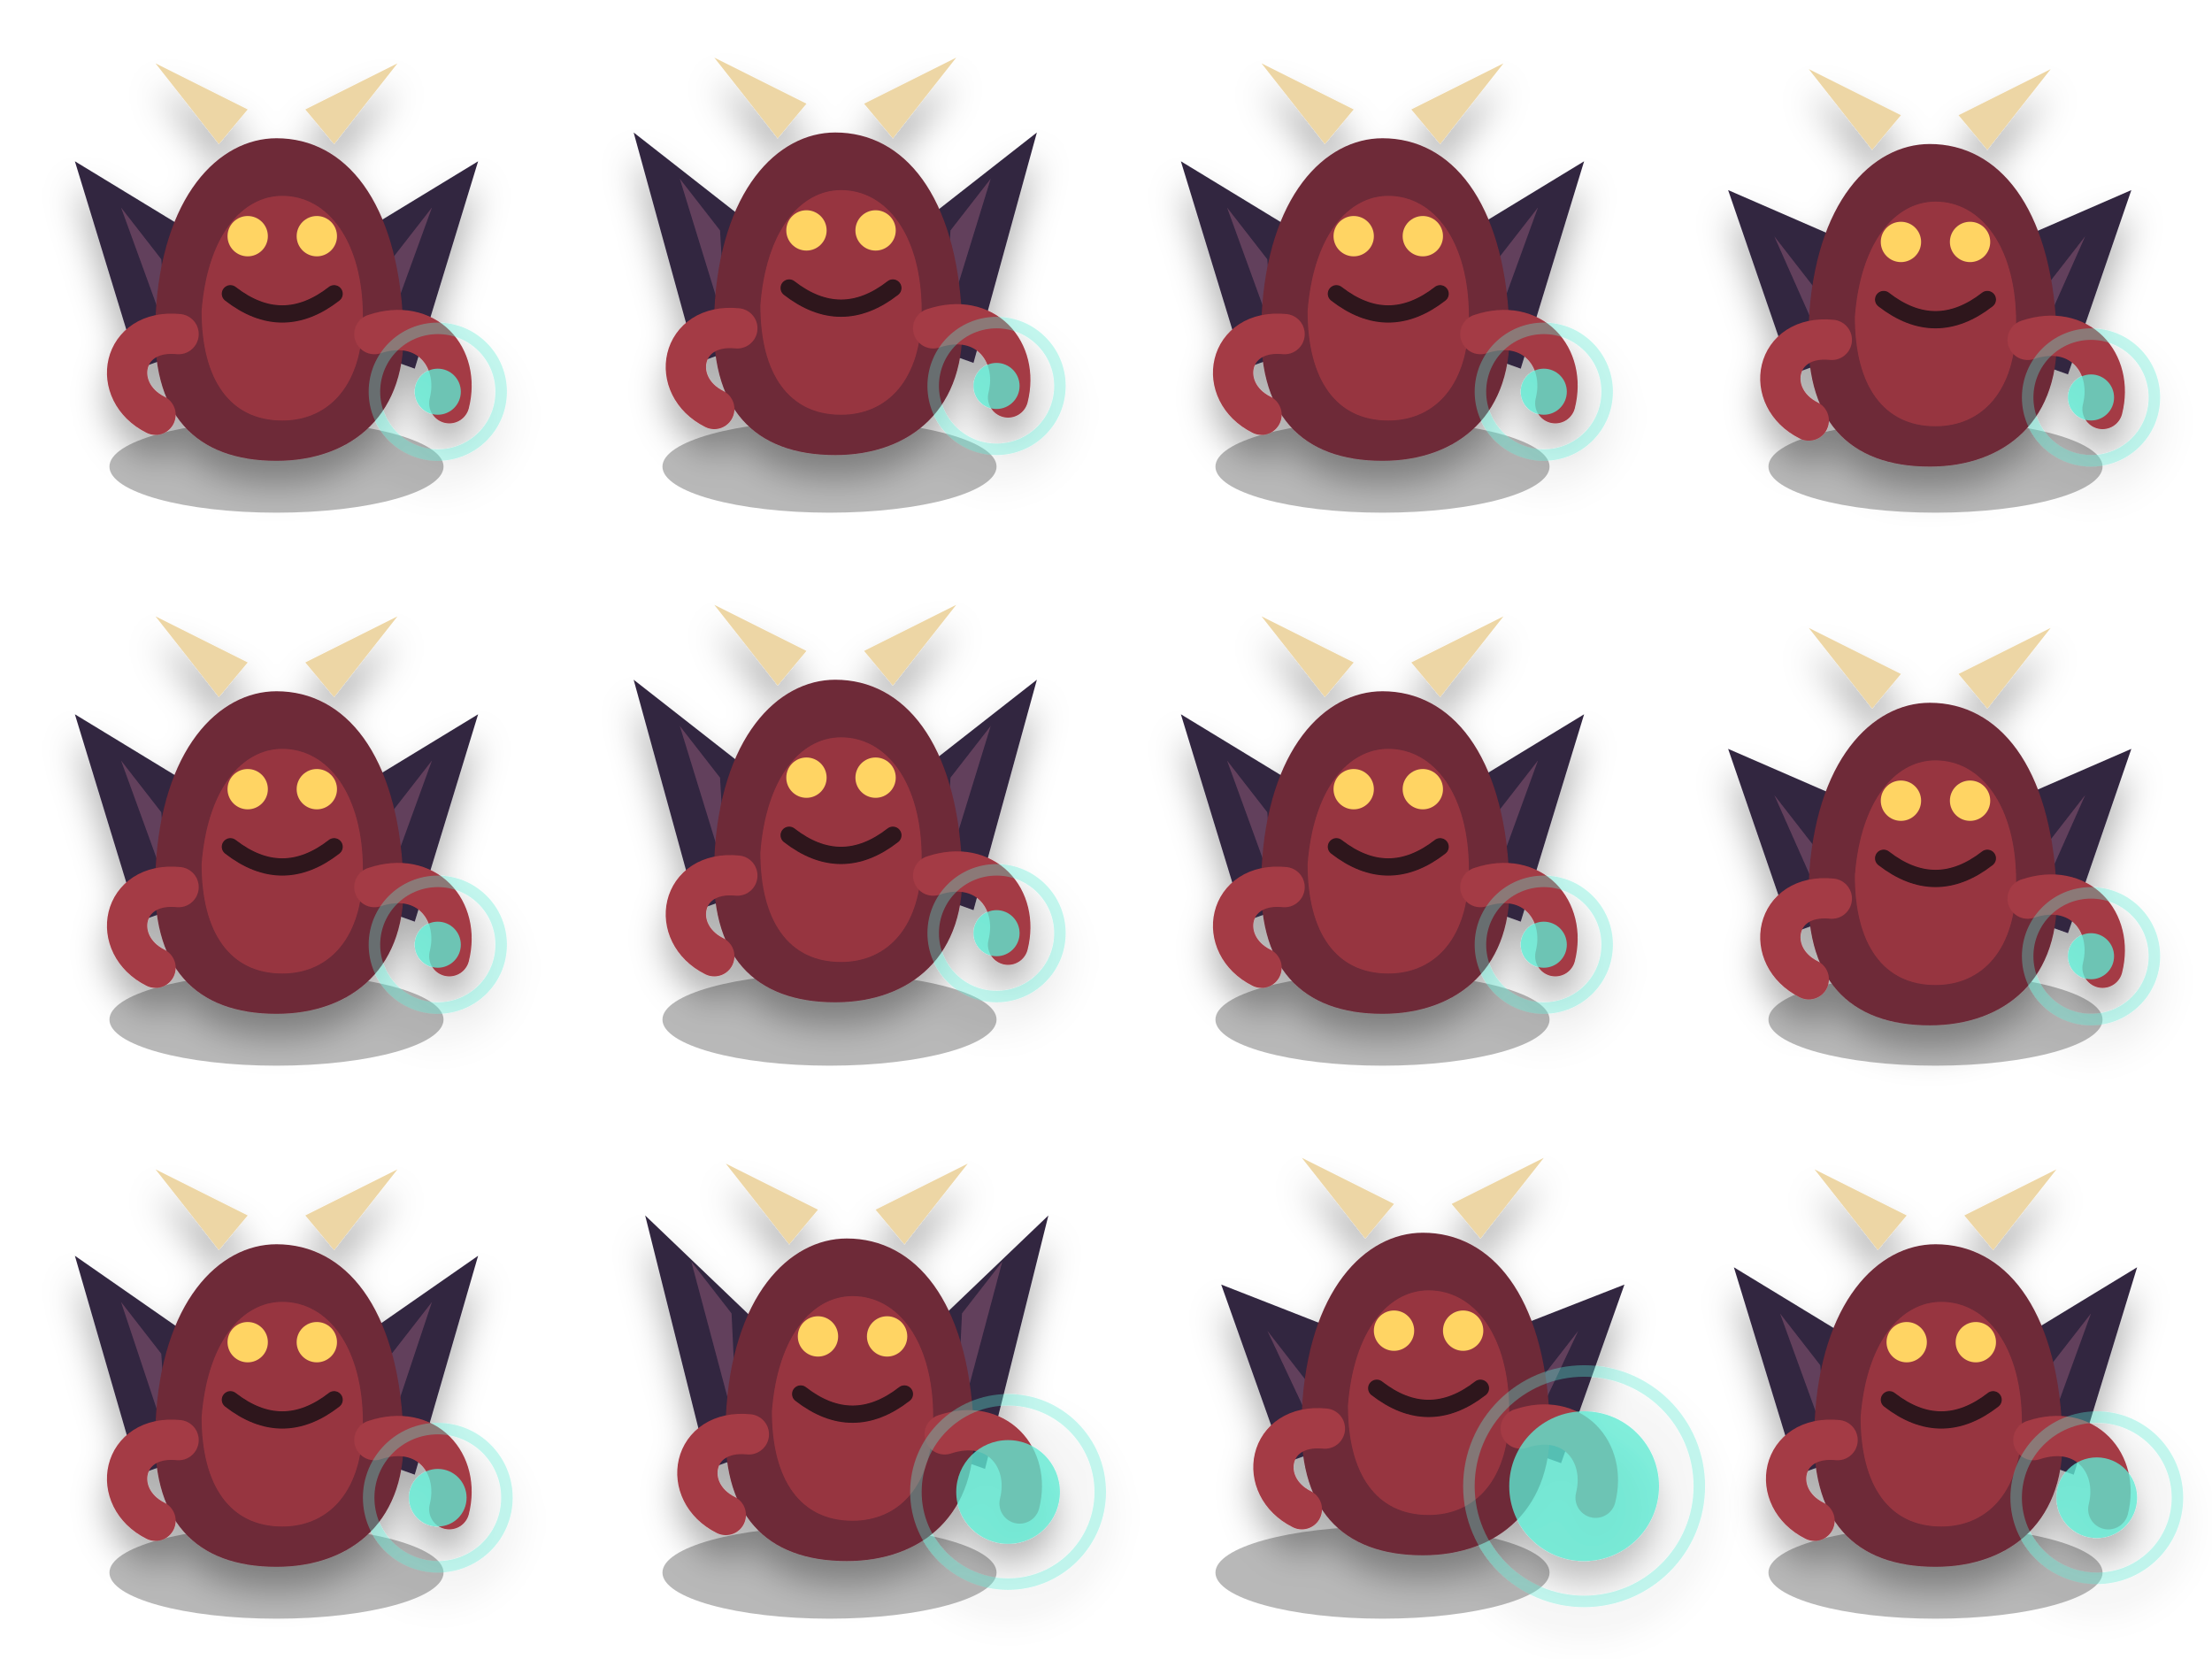
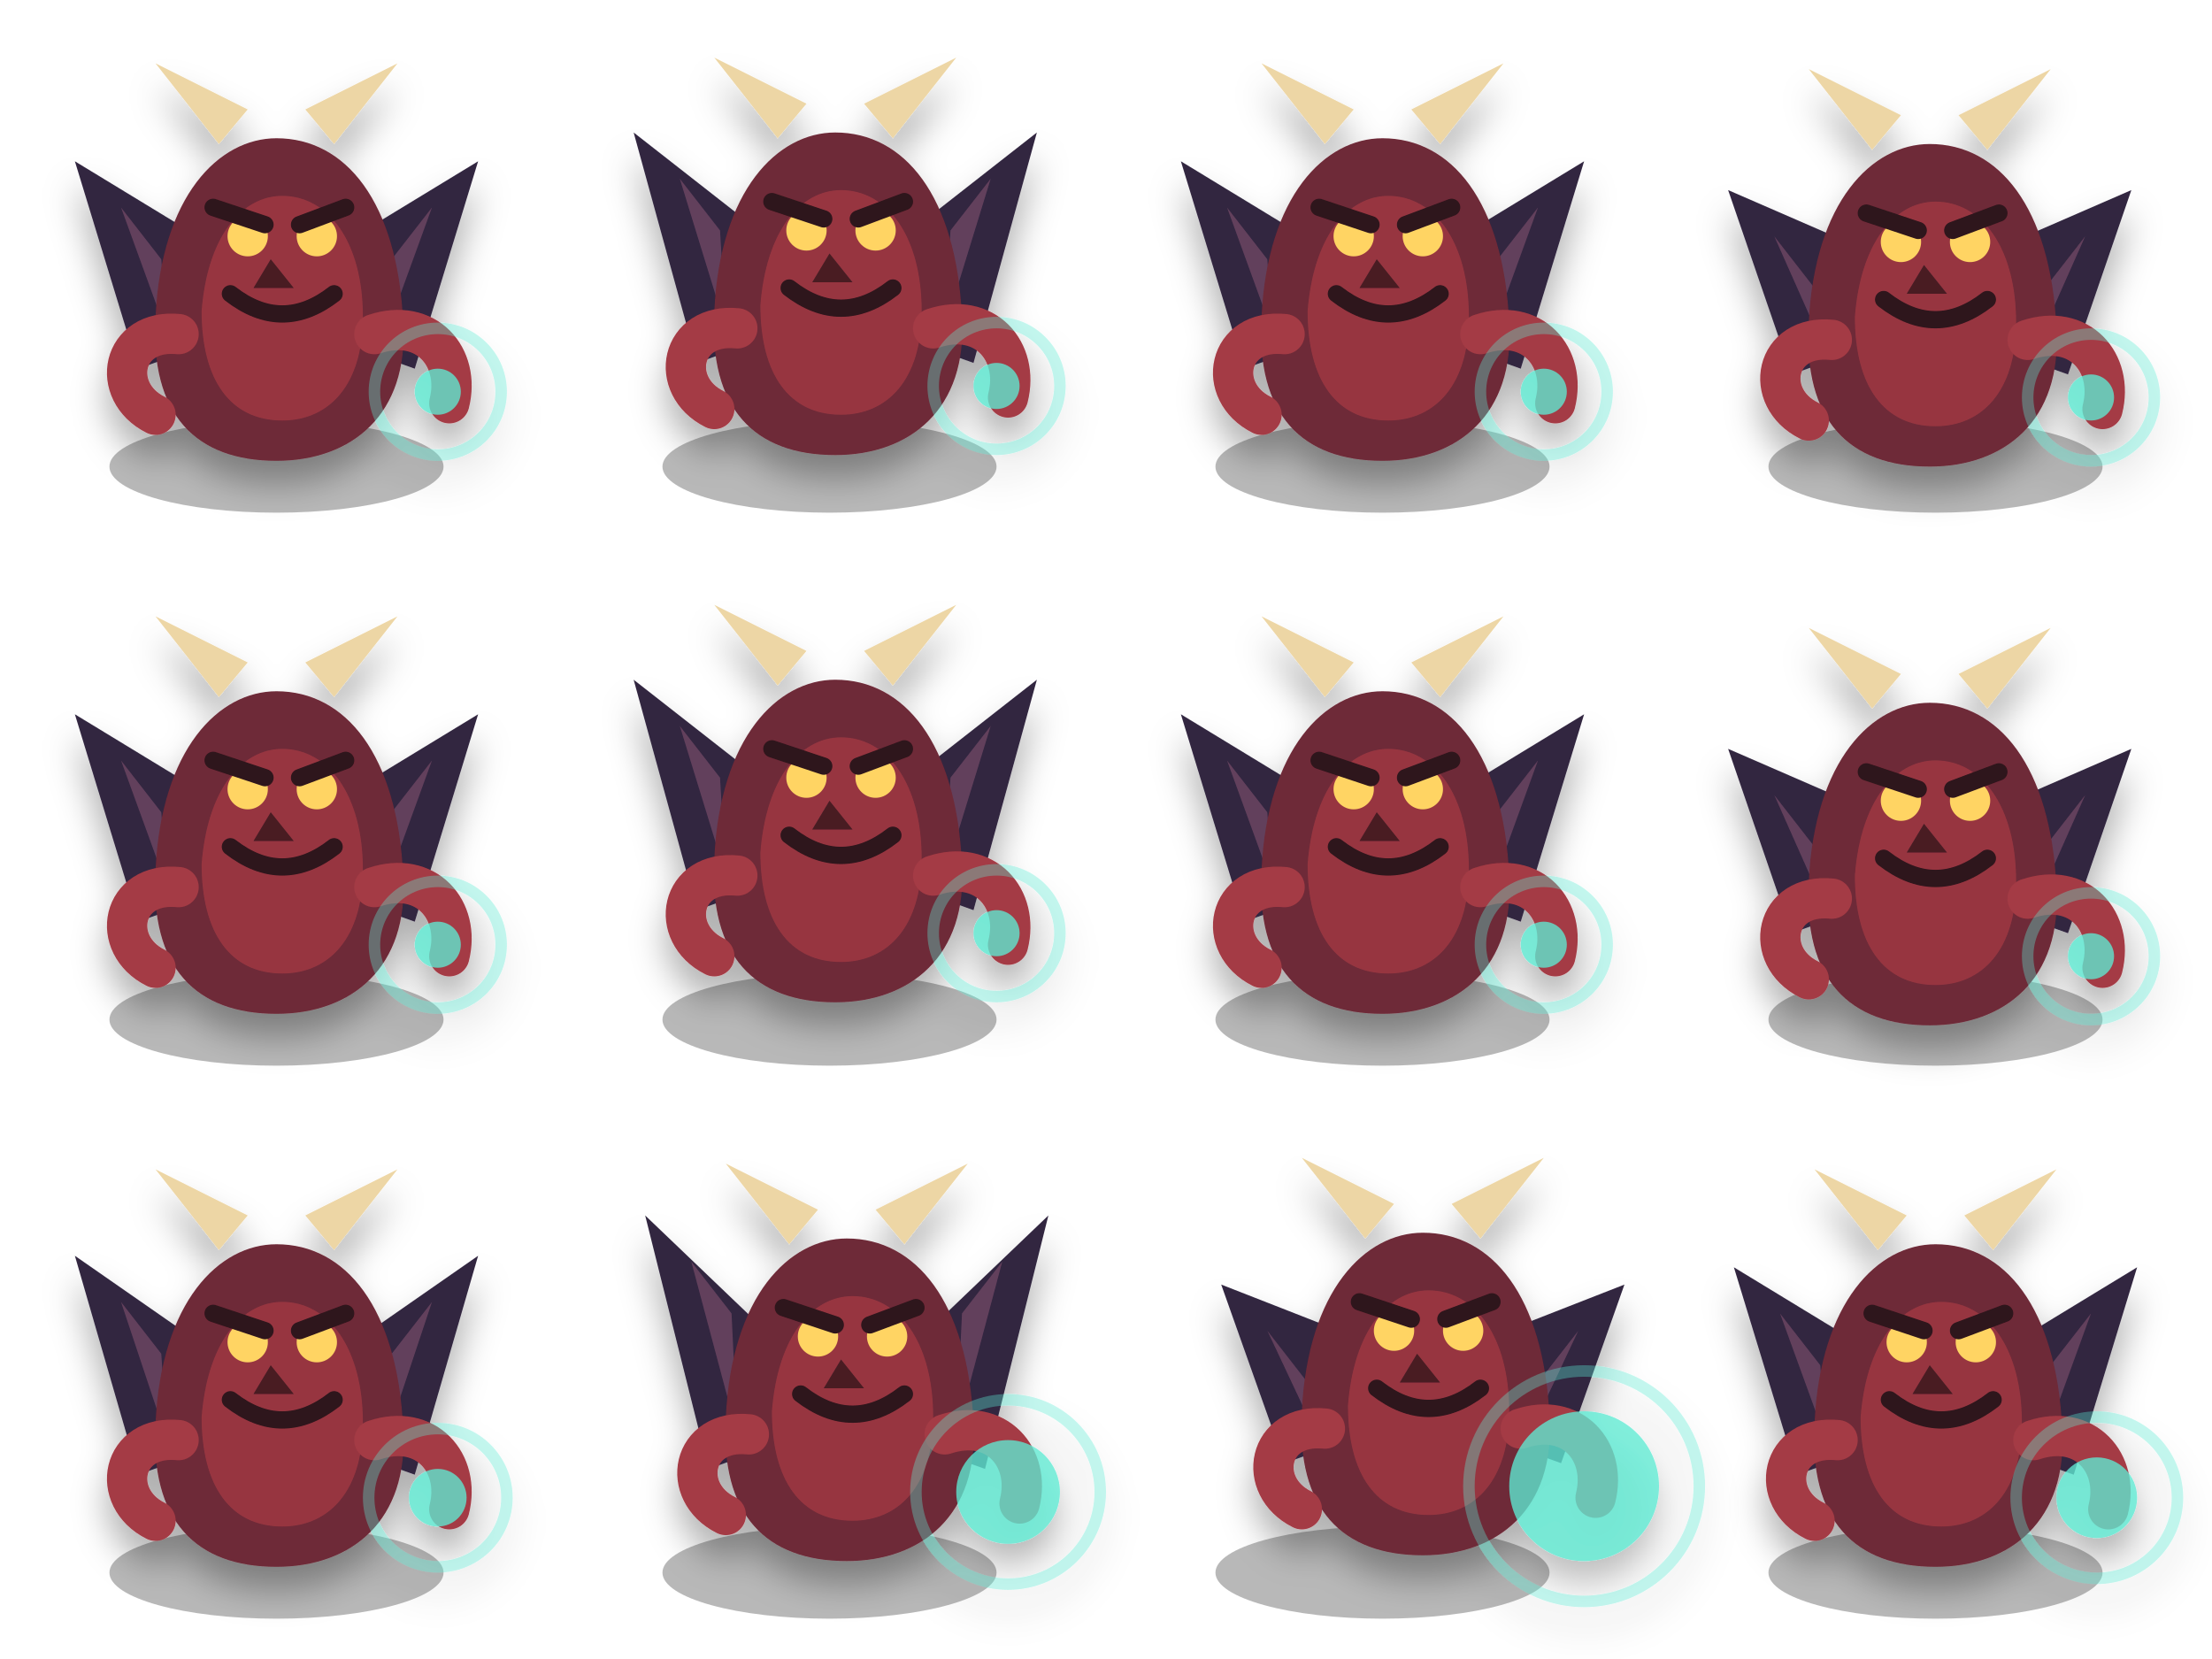
- <svg xmlns="http://www.w3.org/2000/svg" width="384" height="288" viewBox="0 0 384 288" role="img" aria-label="魔塔领主动作用精灵表">
+ <svg xmlns="http://www.w3.org/2000/svg" width="512" height="384" viewBox="0 0 512 384" role="img" aria-label="魔塔领主动作用精灵表">
  <defs>
    <filter id="softShadow" x="-30%" y="-30%" width="160%" height="160%">
      <feDropShadow dx="0" dy="4" stdDeviation="3" flood-color="#000000" flood-opacity="0.32" />
    </filter>
  </defs>
-   <g transform="translate(0 0)">
-     <ellipse cx="48" cy="81" rx="29" ry="8" fill="#000" opacity=".28" />
-     <g filter="url(#softShadow)" transform="translate(0 0)">
-       <path d="M36 42 L13 28 L24 64 L38 59Z" fill="#30253f" />
-       <path d="M60 42 L83 28 L72 64 L58 59Z" fill="#30253f" />
-       <path d="M28 45 L21 36 L29 58Z" fill="#6d4562" opacity=".82" />
-       <path d="M68 45 L75 36 L67 58Z" fill="#6d4562" opacity=".82" />
-       <path d="M27 55 C28 34 38 24 48 24 C60 24 69 35 70 56 C71 72 61 80 48 80 C34 80 26 72 27 55Z" fill="#6e2937" />
-       <path d="M35 54 C36 41 42 34 49 34 C57 34 63 42 63 55 C63 67 57 73 49 73 C40 73 35 66 35 54Z" fill="#a43a44" opacity=".76" />
-       <path d="M38 25 L27 11 L43 19Z" fill="#edd6a5" />
-       <path d="M58 25 L69 11 L53 19Z" fill="#edd6a5" />
-       <circle cx="43" cy="41" r="3.5" fill="#ffd464" />
-       <circle cx="55" cy="41" r="3.5" fill="#ffd464" />
-       <path d="M40 51 Q49 58 58 51" fill="none" stroke="#2d141b" stroke-width="3" stroke-linecap="round" />
-       <path d="M31 58 C21 57 19 68 27 72" fill="none" stroke="#a43a44" stroke-width="7" stroke-linecap="round" />
-       <path d="M65 58 C74 55 80 62 78 70" fill="none" stroke="#a43a44" stroke-width="7" stroke-linecap="round" />
-       <circle cx="76" cy="68" r="4" fill="#5eead4" opacity=".78" />
-       <circle cx="76" cy="68" r="11" fill="none" stroke="#5eead4" stroke-width="2" opacity=".36" />
-     </g>
-   </g>
-   <g transform="translate(96 0)">
+   <g transform="translate(0 0) scale(1.333333)">
+     <ellipse cx="48" cy="81" rx="29" ry="8" fill="#000" opacity=".28" />
+     <g filter="url(#softShadow)" transform="translate(0 0)">
+       <path d="M36 42 L13 28 L24 64 L38 59Z" fill="#30253f" />
+       <path d="M60 42 L83 28 L72 64 L58 59Z" fill="#30253f" />
+       <path d="M28 45 L21 36 L29 58Z" fill="#6d4562" opacity=".82" />
+       <path d="M68 45 L75 36 L67 58Z" fill="#6d4562" opacity=".82" />
+       <path d="M27 55 C28 34 38 24 48 24 C60 24 69 35 70 56 C71 72 61 80 48 80 C34 80 26 72 27 55Z" fill="#6e2937" />
+       <path d="M35 54 C36 41 42 34 49 34 C57 34 63 42 63 55 C63 67 57 73 49 73 C40 73 35 66 35 54Z" fill="#a43a44" opacity=".76" />
+       <path d="M38 25 L27 11 L43 19Z" fill="#edd6a5" />
+       <path d="M58 25 L69 11 L53 19Z" fill="#edd6a5" />
+       <circle cx="43" cy="41" r="3.5" fill="#ffd464" />
+       <circle cx="55" cy="41" r="3.5" fill="#ffd464" />
+       <path d="M37 36 L46 39 M60 36 L52 39" stroke="#2d141b" stroke-width="3" stroke-linecap="round" />
+       <path d="M47 45 L44 50 L51 50Z" fill="#2d141b" opacity=".75" />
+       <path d="M40 51 Q49 58 58 51" fill="none" stroke="#2d141b" stroke-width="3" stroke-linecap="round" />
+       <path d="M31 58 C21 57 19 68 27 72" fill="none" stroke="#a43a44" stroke-width="7" stroke-linecap="round" />
+       <path d="M65 58 C74 55 80 62 78 70" fill="none" stroke="#a43a44" stroke-width="7" stroke-linecap="round" />
+       <circle cx="76" cy="68" r="4" fill="#5eead4" opacity=".78" />
+       <circle cx="76" cy="68" r="11" fill="none" stroke="#5eead4" stroke-width="2" opacity=".36" />
+     </g>
+   </g>
+   <g transform="translate(128 0) scale(1.333333)">
    <ellipse cx="48" cy="81" rx="29" ry="8" fill="#000" opacity=".28" />
    <g filter="url(#softShadow)" transform="translate(1 -1)">
      <path d="M36 42 L13 24 L24 64 L38 59Z" fill="#30253f" />
      <path d="M60 42 L83 24 L72 64 L58 59Z" fill="#30253f" />
      <path d="M28 41 L21 32 L29 58Z" fill="#6d4562" opacity=".82" />
      <path d="M68 41 L75 32 L67 58Z" fill="#6d4562" opacity=".82" />
      <path d="M27 55 C28 34 38 24 48 24 C60 24 69 35 70 56 C71 72 61 80 48 80 C34 80 26 72 27 55Z" fill="#6e2937" />
      <path d="M35 54 C36 41 42 34 49 34 C57 34 63 42 63 55 C63 67 57 73 49 73 C40 73 35 66 35 54Z" fill="#a43a44" opacity=".76" />
      <path d="M38 25 L27 11 L43 19Z" fill="#edd6a5" />
      <path d="M58 25 L69 11 L53 19Z" fill="#edd6a5" />
      <circle cx="43" cy="41" r="3.5" fill="#ffd464" />
      <circle cx="55" cy="41" r="3.5" fill="#ffd464" />
-       <path d="M40 51 Q49 58 58 51" fill="none" stroke="#2d141b" stroke-width="3" stroke-linecap="round" />
-       <path d="M31 58 C21 57 19 68 27 72" fill="none" stroke="#a43a44" stroke-width="7" stroke-linecap="round" />
-       <path d="M65 58 C74 55 80 62 78 70" fill="none" stroke="#a43a44" stroke-width="7" stroke-linecap="round" />
-       <circle cx="76" cy="68" r="4" fill="#5eead4" opacity=".78" />
-       <circle cx="76" cy="68" r="11" fill="none" stroke="#5eead4" stroke-width="2" opacity=".36" />
-     </g>
-   </g>
-   <g transform="translate(192 0)">
-     <ellipse cx="48" cy="81" rx="29" ry="8" fill="#000" opacity=".28" />
-     <g filter="url(#softShadow)" transform="translate(0 0)">
-       <path d="M36 42 L13 28 L24 64 L38 59Z" fill="#30253f" />
-       <path d="M60 42 L83 28 L72 64 L58 59Z" fill="#30253f" />
-       <path d="M28 45 L21 36 L29 58Z" fill="#6d4562" opacity=".82" />
-       <path d="M68 45 L75 36 L67 58Z" fill="#6d4562" opacity=".82" />
-       <path d="M27 55 C28 34 38 24 48 24 C60 24 69 35 70 56 C71 72 61 80 48 80 C34 80 26 72 27 55Z" fill="#6e2937" />
-       <path d="M35 54 C36 41 42 34 49 34 C57 34 63 42 63 55 C63 67 57 73 49 73 C40 73 35 66 35 54Z" fill="#a43a44" opacity=".76" />
-       <path d="M38 25 L27 11 L43 19Z" fill="#edd6a5" />
-       <path d="M58 25 L69 11 L53 19Z" fill="#edd6a5" />
-       <circle cx="43" cy="41" r="3.5" fill="#ffd464" />
-       <circle cx="55" cy="41" r="3.5" fill="#ffd464" />
-       <path d="M40 51 Q49 58 58 51" fill="none" stroke="#2d141b" stroke-width="3" stroke-linecap="round" />
-       <path d="M31 58 C21 57 19 68 27 72" fill="none" stroke="#a43a44" stroke-width="7" stroke-linecap="round" />
-       <path d="M65 58 C74 55 80 62 78 70" fill="none" stroke="#a43a44" stroke-width="7" stroke-linecap="round" />
-       <circle cx="76" cy="68" r="4" fill="#5eead4" opacity=".78" />
-       <circle cx="76" cy="68" r="11" fill="none" stroke="#5eead4" stroke-width="2" opacity=".36" />
-     </g>
-   </g>
-   <g transform="translate(288 0)">
+       <path d="M37 36 L46 39 M60 36 L52 39" stroke="#2d141b" stroke-width="3" stroke-linecap="round" />
+       <path d="M47 45 L44 50 L51 50Z" fill="#2d141b" opacity=".75" />
+       <path d="M40 51 Q49 58 58 51" fill="none" stroke="#2d141b" stroke-width="3" stroke-linecap="round" />
+       <path d="M31 58 C21 57 19 68 27 72" fill="none" stroke="#a43a44" stroke-width="7" stroke-linecap="round" />
+       <path d="M65 58 C74 55 80 62 78 70" fill="none" stroke="#a43a44" stroke-width="7" stroke-linecap="round" />
+       <circle cx="76" cy="68" r="4" fill="#5eead4" opacity=".78" />
+       <circle cx="76" cy="68" r="11" fill="none" stroke="#5eead4" stroke-width="2" opacity=".36" />
+     </g>
+   </g>
+   <g transform="translate(256 0) scale(1.333333)">
+     <ellipse cx="48" cy="81" rx="29" ry="8" fill="#000" opacity=".28" />
+     <g filter="url(#softShadow)" transform="translate(0 0)">
+       <path d="M36 42 L13 28 L24 64 L38 59Z" fill="#30253f" />
+       <path d="M60 42 L83 28 L72 64 L58 59Z" fill="#30253f" />
+       <path d="M28 45 L21 36 L29 58Z" fill="#6d4562" opacity=".82" />
+       <path d="M68 45 L75 36 L67 58Z" fill="#6d4562" opacity=".82" />
+       <path d="M27 55 C28 34 38 24 48 24 C60 24 69 35 70 56 C71 72 61 80 48 80 C34 80 26 72 27 55Z" fill="#6e2937" />
+       <path d="M35 54 C36 41 42 34 49 34 C57 34 63 42 63 55 C63 67 57 73 49 73 C40 73 35 66 35 54Z" fill="#a43a44" opacity=".76" />
+       <path d="M38 25 L27 11 L43 19Z" fill="#edd6a5" />
+       <path d="M58 25 L69 11 L53 19Z" fill="#edd6a5" />
+       <circle cx="43" cy="41" r="3.5" fill="#ffd464" />
+       <circle cx="55" cy="41" r="3.5" fill="#ffd464" />
+       <path d="M37 36 L46 39 M60 36 L52 39" stroke="#2d141b" stroke-width="3" stroke-linecap="round" />
+       <path d="M47 45 L44 50 L51 50Z" fill="#2d141b" opacity=".75" />
+       <path d="M40 51 Q49 58 58 51" fill="none" stroke="#2d141b" stroke-width="3" stroke-linecap="round" />
+       <path d="M31 58 C21 57 19 68 27 72" fill="none" stroke="#a43a44" stroke-width="7" stroke-linecap="round" />
+       <path d="M65 58 C74 55 80 62 78 70" fill="none" stroke="#a43a44" stroke-width="7" stroke-linecap="round" />
+       <circle cx="76" cy="68" r="4" fill="#5eead4" opacity=".78" />
+       <circle cx="76" cy="68" r="11" fill="none" stroke="#5eead4" stroke-width="2" opacity=".36" />
+     </g>
+   </g>
+   <g transform="translate(384 0) scale(1.333333)">
    <ellipse cx="48" cy="81" rx="29" ry="8" fill="#000" opacity=".28" />
    <g filter="url(#softShadow)" transform="translate(-1 1)">
      <path d="M36 42 L13 32 L24 64 L38 59Z" fill="#30253f" />
      <path d="M60 42 L83 32 L72 64 L58 59Z" fill="#30253f" />
      <path d="M28 49 L21 40 L29 58Z" fill="#6d4562" opacity=".82" />
      <path d="M68 49 L75 40 L67 58Z" fill="#6d4562" opacity=".82" />
      <path d="M27 55 C28 34 38 24 48 24 C60 24 69 35 70 56 C71 72 61 80 48 80 C34 80 26 72 27 55Z" fill="#6e2937" />
      <path d="M35 54 C36 41 42 34 49 34 C57 34 63 42 63 55 C63 67 57 73 49 73 C40 73 35 66 35 54Z" fill="#a43a44" opacity=".76" />
      <path d="M38 25 L27 11 L43 19Z" fill="#edd6a5" />
      <path d="M58 25 L69 11 L53 19Z" fill="#edd6a5" />
      <circle cx="43" cy="41" r="3.5" fill="#ffd464" />
      <circle cx="55" cy="41" r="3.5" fill="#ffd464" />
-       <path d="M40 51 Q49 58 58 51" fill="none" stroke="#2d141b" stroke-width="3" stroke-linecap="round" />
-       <path d="M31 58 C21 57 19 68 27 72" fill="none" stroke="#a43a44" stroke-width="7" stroke-linecap="round" />
-       <path d="M65 58 C74 55 80 62 78 70" fill="none" stroke="#a43a44" stroke-width="7" stroke-linecap="round" />
-       <circle cx="76" cy="68" r="4" fill="#5eead4" opacity=".78" />
-       <circle cx="76" cy="68" r="11" fill="none" stroke="#5eead4" stroke-width="2" opacity=".36" />
-     </g>
-   </g>
-   <g transform="translate(0 96)">
-     <ellipse cx="48" cy="81" rx="29" ry="8" fill="#000" opacity=".28" />
-     <g filter="url(#softShadow)" transform="translate(0 0)">
-       <path d="M36 42 L13 28 L24 64 L38 59Z" fill="#30253f" />
-       <path d="M60 42 L83 28 L72 64 L58 59Z" fill="#30253f" />
-       <path d="M28 45 L21 36 L29 58Z" fill="#6d4562" opacity=".82" />
-       <path d="M68 45 L75 36 L67 58Z" fill="#6d4562" opacity=".82" />
-       <path d="M27 55 C28 34 38 24 48 24 C60 24 69 35 70 56 C71 72 61 80 48 80 C34 80 26 72 27 55Z" fill="#6e2937" />
-       <path d="M35 54 C36 41 42 34 49 34 C57 34 63 42 63 55 C63 67 57 73 49 73 C40 73 35 66 35 54Z" fill="#a43a44" opacity=".76" />
-       <path d="M38 25 L27 11 L43 19Z" fill="#edd6a5" />
-       <path d="M58 25 L69 11 L53 19Z" fill="#edd6a5" />
-       <circle cx="43" cy="41" r="3.5" fill="#ffd464" />
-       <circle cx="55" cy="41" r="3.5" fill="#ffd464" />
-       <path d="M40 51 Q49 58 58 51" fill="none" stroke="#2d141b" stroke-width="3" stroke-linecap="round" />
-       <path d="M31 58 C21 57 19 68 27 72" fill="none" stroke="#a43a44" stroke-width="7" stroke-linecap="round" />
-       <path d="M65 58 C74 55 80 62 78 70" fill="none" stroke="#a43a44" stroke-width="7" stroke-linecap="round" />
-       <circle cx="76" cy="68" r="4" fill="#5eead4" opacity=".78" />
-       <circle cx="76" cy="68" r="11" fill="none" stroke="#5eead4" stroke-width="2" opacity=".36" />
-     </g>
-   </g>
-   <g transform="translate(96 96)">
+       <path d="M37 36 L46 39 M60 36 L52 39" stroke="#2d141b" stroke-width="3" stroke-linecap="round" />
+       <path d="M47 45 L44 50 L51 50Z" fill="#2d141b" opacity=".75" />
+       <path d="M40 51 Q49 58 58 51" fill="none" stroke="#2d141b" stroke-width="3" stroke-linecap="round" />
+       <path d="M31 58 C21 57 19 68 27 72" fill="none" stroke="#a43a44" stroke-width="7" stroke-linecap="round" />
+       <path d="M65 58 C74 55 80 62 78 70" fill="none" stroke="#a43a44" stroke-width="7" stroke-linecap="round" />
+       <circle cx="76" cy="68" r="4" fill="#5eead4" opacity=".78" />
+       <circle cx="76" cy="68" r="11" fill="none" stroke="#5eead4" stroke-width="2" opacity=".36" />
+     </g>
+   </g>
+   <g transform="translate(0 128) scale(1.333333)">
+     <ellipse cx="48" cy="81" rx="29" ry="8" fill="#000" opacity=".28" />
+     <g filter="url(#softShadow)" transform="translate(0 0)">
+       <path d="M36 42 L13 28 L24 64 L38 59Z" fill="#30253f" />
+       <path d="M60 42 L83 28 L72 64 L58 59Z" fill="#30253f" />
+       <path d="M28 45 L21 36 L29 58Z" fill="#6d4562" opacity=".82" />
+       <path d="M68 45 L75 36 L67 58Z" fill="#6d4562" opacity=".82" />
+       <path d="M27 55 C28 34 38 24 48 24 C60 24 69 35 70 56 C71 72 61 80 48 80 C34 80 26 72 27 55Z" fill="#6e2937" />
+       <path d="M35 54 C36 41 42 34 49 34 C57 34 63 42 63 55 C63 67 57 73 49 73 C40 73 35 66 35 54Z" fill="#a43a44" opacity=".76" />
+       <path d="M38 25 L27 11 L43 19Z" fill="#edd6a5" />
+       <path d="M58 25 L69 11 L53 19Z" fill="#edd6a5" />
+       <circle cx="43" cy="41" r="3.5" fill="#ffd464" />
+       <circle cx="55" cy="41" r="3.5" fill="#ffd464" />
+       <path d="M37 36 L46 39 M60 36 L52 39" stroke="#2d141b" stroke-width="3" stroke-linecap="round" />
+       <path d="M47 45 L44 50 L51 50Z" fill="#2d141b" opacity=".75" />
+       <path d="M40 51 Q49 58 58 51" fill="none" stroke="#2d141b" stroke-width="3" stroke-linecap="round" />
+       <path d="M31 58 C21 57 19 68 27 72" fill="none" stroke="#a43a44" stroke-width="7" stroke-linecap="round" />
+       <path d="M65 58 C74 55 80 62 78 70" fill="none" stroke="#a43a44" stroke-width="7" stroke-linecap="round" />
+       <circle cx="76" cy="68" r="4" fill="#5eead4" opacity=".78" />
+       <circle cx="76" cy="68" r="11" fill="none" stroke="#5eead4" stroke-width="2" opacity=".36" />
+     </g>
+   </g>
+   <g transform="translate(128 128) scale(1.333333)">
    <ellipse cx="48" cy="81" rx="29" ry="8" fill="#000" opacity=".28" />
    <g filter="url(#softShadow)" transform="translate(1 -2)">
      <path d="M36 42 L13 24 L24 64 L38 59Z" fill="#30253f" />
      <path d="M60 42 L83 24 L72 64 L58 59Z" fill="#30253f" />
      <path d="M28 41 L21 32 L29 58Z" fill="#6d4562" opacity=".82" />
      <path d="M68 41 L75 32 L67 58Z" fill="#6d4562" opacity=".82" />
      <path d="M27 55 C28 34 38 24 48 24 C60 24 69 35 70 56 C71 72 61 80 48 80 C34 80 26 72 27 55Z" fill="#6e2937" />
      <path d="M35 54 C36 41 42 34 49 34 C57 34 63 42 63 55 C63 67 57 73 49 73 C40 73 35 66 35 54Z" fill="#a43a44" opacity=".76" />
      <path d="M38 25 L27 11 L43 19Z" fill="#edd6a5" />
      <path d="M58 25 L69 11 L53 19Z" fill="#edd6a5" />
      <circle cx="43" cy="41" r="3.5" fill="#ffd464" />
      <circle cx="55" cy="41" r="3.5" fill="#ffd464" />
-       <path d="M40 51 Q49 58 58 51" fill="none" stroke="#2d141b" stroke-width="3" stroke-linecap="round" />
-       <path d="M31 58 C21 57 19 68 27 72" fill="none" stroke="#a43a44" stroke-width="7" stroke-linecap="round" />
-       <path d="M65 58 C74 55 80 62 78 70" fill="none" stroke="#a43a44" stroke-width="7" stroke-linecap="round" />
-       <circle cx="76" cy="68" r="4" fill="#5eead4" opacity=".78" />
-       <circle cx="76" cy="68" r="11" fill="none" stroke="#5eead4" stroke-width="2" opacity=".36" />
-     </g>
-   </g>
-   <g transform="translate(192 96)">
-     <ellipse cx="48" cy="81" rx="29" ry="8" fill="#000" opacity=".28" />
-     <g filter="url(#softShadow)" transform="translate(0 0)">
-       <path d="M36 42 L13 28 L24 64 L38 59Z" fill="#30253f" />
-       <path d="M60 42 L83 28 L72 64 L58 59Z" fill="#30253f" />
-       <path d="M28 45 L21 36 L29 58Z" fill="#6d4562" opacity=".82" />
-       <path d="M68 45 L75 36 L67 58Z" fill="#6d4562" opacity=".82" />
-       <path d="M27 55 C28 34 38 24 48 24 C60 24 69 35 70 56 C71 72 61 80 48 80 C34 80 26 72 27 55Z" fill="#6e2937" />
-       <path d="M35 54 C36 41 42 34 49 34 C57 34 63 42 63 55 C63 67 57 73 49 73 C40 73 35 66 35 54Z" fill="#a43a44" opacity=".76" />
-       <path d="M38 25 L27 11 L43 19Z" fill="#edd6a5" />
-       <path d="M58 25 L69 11 L53 19Z" fill="#edd6a5" />
-       <circle cx="43" cy="41" r="3.5" fill="#ffd464" />
-       <circle cx="55" cy="41" r="3.5" fill="#ffd464" />
-       <path d="M40 51 Q49 58 58 51" fill="none" stroke="#2d141b" stroke-width="3" stroke-linecap="round" />
-       <path d="M31 58 C21 57 19 68 27 72" fill="none" stroke="#a43a44" stroke-width="7" stroke-linecap="round" />
-       <path d="M65 58 C74 55 80 62 78 70" fill="none" stroke="#a43a44" stroke-width="7" stroke-linecap="round" />
-       <circle cx="76" cy="68" r="4" fill="#5eead4" opacity=".78" />
-       <circle cx="76" cy="68" r="11" fill="none" stroke="#5eead4" stroke-width="2" opacity=".36" />
-     </g>
-   </g>
-   <g transform="translate(288 96)">
+       <path d="M37 36 L46 39 M60 36 L52 39" stroke="#2d141b" stroke-width="3" stroke-linecap="round" />
+       <path d="M47 45 L44 50 L51 50Z" fill="#2d141b" opacity=".75" />
+       <path d="M40 51 Q49 58 58 51" fill="none" stroke="#2d141b" stroke-width="3" stroke-linecap="round" />
+       <path d="M31 58 C21 57 19 68 27 72" fill="none" stroke="#a43a44" stroke-width="7" stroke-linecap="round" />
+       <path d="M65 58 C74 55 80 62 78 70" fill="none" stroke="#a43a44" stroke-width="7" stroke-linecap="round" />
+       <circle cx="76" cy="68" r="4" fill="#5eead4" opacity=".78" />
+       <circle cx="76" cy="68" r="11" fill="none" stroke="#5eead4" stroke-width="2" opacity=".36" />
+     </g>
+   </g>
+   <g transform="translate(256 128) scale(1.333333)">
+     <ellipse cx="48" cy="81" rx="29" ry="8" fill="#000" opacity=".28" />
+     <g filter="url(#softShadow)" transform="translate(0 0)">
+       <path d="M36 42 L13 28 L24 64 L38 59Z" fill="#30253f" />
+       <path d="M60 42 L83 28 L72 64 L58 59Z" fill="#30253f" />
+       <path d="M28 45 L21 36 L29 58Z" fill="#6d4562" opacity=".82" />
+       <path d="M68 45 L75 36 L67 58Z" fill="#6d4562" opacity=".82" />
+       <path d="M27 55 C28 34 38 24 48 24 C60 24 69 35 70 56 C71 72 61 80 48 80 C34 80 26 72 27 55Z" fill="#6e2937" />
+       <path d="M35 54 C36 41 42 34 49 34 C57 34 63 42 63 55 C63 67 57 73 49 73 C40 73 35 66 35 54Z" fill="#a43a44" opacity=".76" />
+       <path d="M38 25 L27 11 L43 19Z" fill="#edd6a5" />
+       <path d="M58 25 L69 11 L53 19Z" fill="#edd6a5" />
+       <circle cx="43" cy="41" r="3.5" fill="#ffd464" />
+       <circle cx="55" cy="41" r="3.5" fill="#ffd464" />
+       <path d="M37 36 L46 39 M60 36 L52 39" stroke="#2d141b" stroke-width="3" stroke-linecap="round" />
+       <path d="M47 45 L44 50 L51 50Z" fill="#2d141b" opacity=".75" />
+       <path d="M40 51 Q49 58 58 51" fill="none" stroke="#2d141b" stroke-width="3" stroke-linecap="round" />
+       <path d="M31 58 C21 57 19 68 27 72" fill="none" stroke="#a43a44" stroke-width="7" stroke-linecap="round" />
+       <path d="M65 58 C74 55 80 62 78 70" fill="none" stroke="#a43a44" stroke-width="7" stroke-linecap="round" />
+       <circle cx="76" cy="68" r="4" fill="#5eead4" opacity=".78" />
+       <circle cx="76" cy="68" r="11" fill="none" stroke="#5eead4" stroke-width="2" opacity=".36" />
+     </g>
+   </g>
+   <g transform="translate(384 128) scale(1.333333)">
    <ellipse cx="48" cy="81" rx="29" ry="8" fill="#000" opacity=".28" />
    <g filter="url(#softShadow)" transform="translate(-1 2)">
      <path d="M36 42 L13 32 L24 64 L38 59Z" fill="#30253f" />
      <path d="M60 42 L83 32 L72 64 L58 59Z" fill="#30253f" />
      <path d="M28 49 L21 40 L29 58Z" fill="#6d4562" opacity=".82" />
      <path d="M68 49 L75 40 L67 58Z" fill="#6d4562" opacity=".82" />
      <path d="M27 55 C28 34 38 24 48 24 C60 24 69 35 70 56 C71 72 61 80 48 80 C34 80 26 72 27 55Z" fill="#6e2937" />
      <path d="M35 54 C36 41 42 34 49 34 C57 34 63 42 63 55 C63 67 57 73 49 73 C40 73 35 66 35 54Z" fill="#a43a44" opacity=".76" />
      <path d="M38 25 L27 11 L43 19Z" fill="#edd6a5" />
      <path d="M58 25 L69 11 L53 19Z" fill="#edd6a5" />
      <circle cx="43" cy="41" r="3.5" fill="#ffd464" />
      <circle cx="55" cy="41" r="3.5" fill="#ffd464" />
-       <path d="M40 51 Q49 58 58 51" fill="none" stroke="#2d141b" stroke-width="3" stroke-linecap="round" />
-       <path d="M31 58 C21 57 19 68 27 72" fill="none" stroke="#a43a44" stroke-width="7" stroke-linecap="round" />
-       <path d="M65 58 C74 55 80 62 78 70" fill="none" stroke="#a43a44" stroke-width="7" stroke-linecap="round" />
-       <circle cx="76" cy="68" r="4" fill="#5eead4" opacity=".78" />
-       <circle cx="76" cy="68" r="11" fill="none" stroke="#5eead4" stroke-width="2" opacity=".36" />
-     </g>
-   </g>
-   <g transform="translate(0 192)">
+       <path d="M37 36 L46 39 M60 36 L52 39" stroke="#2d141b" stroke-width="3" stroke-linecap="round" />
+       <path d="M47 45 L44 50 L51 50Z" fill="#2d141b" opacity=".75" />
+       <path d="M40 51 Q49 58 58 51" fill="none" stroke="#2d141b" stroke-width="3" stroke-linecap="round" />
+       <path d="M31 58 C21 57 19 68 27 72" fill="none" stroke="#a43a44" stroke-width="7" stroke-linecap="round" />
+       <path d="M65 58 C74 55 80 62 78 70" fill="none" stroke="#a43a44" stroke-width="7" stroke-linecap="round" />
+       <circle cx="76" cy="68" r="4" fill="#5eead4" opacity=".78" />
+       <circle cx="76" cy="68" r="11" fill="none" stroke="#5eead4" stroke-width="2" opacity=".36" />
+     </g>
+   </g>
+   <g transform="translate(0 256) scale(1.333333)">
    <ellipse cx="48" cy="81" rx="29" ry="8" fill="#000" opacity=".28" />
    <g filter="url(#softShadow)" transform="translate(0 0)">
      <path d="M36 42 L13 26 L24 64 L38 59Z" fill="#30253f" />
      <path d="M60 42 L83 26 L72 64 L58 59Z" fill="#30253f" />
      <path d="M28 43 L21 34 L29 58Z" fill="#6d4562" opacity=".82" />
      <path d="M68 43 L75 34 L67 58Z" fill="#6d4562" opacity=".82" />
      <path d="M27 55 C28 34 38 24 48 24 C60 24 69 35 70 56 C71 72 61 80 48 80 C34 80 26 72 27 55Z" fill="#6e2937" />
      <path d="M35 54 C36 41 42 34 49 34 C57 34 63 42 63 55 C63 67 57 73 49 73 C40 73 35 66 35 54Z" fill="#a43a44" opacity=".76" />
      <path d="M38 25 L27 11 L43 19Z" fill="#edd6a5" />
      <path d="M58 25 L69 11 L53 19Z" fill="#edd6a5" />
      <circle cx="43" cy="41" r="3.5" fill="#ffd464" />
      <circle cx="55" cy="41" r="3.5" fill="#ffd464" />
+       <path d="M37 36 L46 39 M60 36 L52 39" stroke="#2d141b" stroke-width="3" stroke-linecap="round" />
+       <path d="M47 45 L44 50 L51 50Z" fill="#2d141b" opacity=".75" />
      <path d="M40 51 Q49 58 58 51" fill="none" stroke="#2d141b" stroke-width="3" stroke-linecap="round" />
      <path d="M31 58 C21 57 19 68 27 72" fill="none" stroke="#a43a44" stroke-width="7" stroke-linecap="round" />
      <path d="M65 58 C74 55 80 62 78 70" fill="none" stroke="#a43a44" stroke-width="7" stroke-linecap="round" />
      <circle cx="76" cy="68" r="5" fill="#5eead4" opacity=".78" />
      <circle cx="76" cy="68" r="12" fill="none" stroke="#5eead4" stroke-width="2" opacity=".36" />
    </g>
  </g>
-   <g transform="translate(96 192)">
+   <g transform="translate(128 256) scale(1.333333)">
    <ellipse cx="48" cy="81" rx="29" ry="8" fill="#000" opacity=".28" />
    <g filter="url(#softShadow)" transform="translate(3 -1)">
      <path d="M36 42 L13 20 L24 64 L38 59Z" fill="#30253f" />
      <path d="M60 42 L83 20 L72 64 L58 59Z" fill="#30253f" />
      <path d="M28 37 L21 28 L29 58Z" fill="#6d4562" opacity=".82" />
      <path d="M68 37 L75 28 L67 58Z" fill="#6d4562" opacity=".82" />
      <path d="M27 55 C28 34 38 24 48 24 C60 24 69 35 70 56 C71 72 61 80 48 80 C34 80 26 72 27 55Z" fill="#6e2937" />
      <path d="M35 54 C36 41 42 34 49 34 C57 34 63 42 63 55 C63 67 57 73 49 73 C40 73 35 66 35 54Z" fill="#a43a44" opacity=".76" />
      <path d="M38 25 L27 11 L43 19Z" fill="#edd6a5" />
      <path d="M58 25 L69 11 L53 19Z" fill="#edd6a5" />
      <circle cx="43" cy="41" r="3.5" fill="#ffd464" />
      <circle cx="55" cy="41" r="3.5" fill="#ffd464" />
+       <path d="M37 36 L46 39 M60 36 L52 39" stroke="#2d141b" stroke-width="3" stroke-linecap="round" />
+       <path d="M47 45 L44 50 L51 50Z" fill="#2d141b" opacity=".75" />
      <path d="M40 51 Q49 58 58 51" fill="none" stroke="#2d141b" stroke-width="3" stroke-linecap="round" />
      <path d="M31 58 C21 57 19 68 27 72" fill="none" stroke="#a43a44" stroke-width="7" stroke-linecap="round" />
      <path d="M65 58 C74 55 80 62 78 70" fill="none" stroke="#a43a44" stroke-width="7" stroke-linecap="round" />
      <circle cx="76" cy="68" r="9" fill="#5eead4" opacity=".78" />
      <circle cx="76" cy="68" r="16" fill="none" stroke="#5eead4" stroke-width="2" opacity=".36" />
    </g>
  </g>
-   <g transform="translate(192 192)">
+   <g transform="translate(256 256) scale(1.333333)">
    <ellipse cx="48" cy="81" rx="29" ry="8" fill="#000" opacity=".28" />
    <g filter="url(#softShadow)" transform="translate(7 -2)">
      <path d="M36 42 L13 33 L24 64 L38 59Z" fill="#30253f" />
      <path d="M60 42 L83 33 L72 64 L58 59Z" fill="#30253f" />
      <path d="M28 50 L21 41 L29 58Z" fill="#6d4562" opacity=".82" />
      <path d="M68 50 L75 41 L67 58Z" fill="#6d4562" opacity=".82" />
      <path d="M27 55 C28 34 38 24 48 24 C60 24 69 35 70 56 C71 72 61 80 48 80 C34 80 26 72 27 55Z" fill="#6e2937" />
      <path d="M35 54 C36 41 42 34 49 34 C57 34 63 42 63 55 C63 67 57 73 49 73 C40 73 35 66 35 54Z" fill="#a43a44" opacity=".76" />
      <path d="M38 25 L27 11 L43 19Z" fill="#edd6a5" />
      <path d="M58 25 L69 11 L53 19Z" fill="#edd6a5" />
      <circle cx="43" cy="41" r="3.5" fill="#ffd464" />
      <circle cx="55" cy="41" r="3.5" fill="#ffd464" />
+       <path d="M37 36 L46 39 M60 36 L52 39" stroke="#2d141b" stroke-width="3" stroke-linecap="round" />
+       <path d="M47 45 L44 50 L51 50Z" fill="#2d141b" opacity=".75" />
      <path d="M40 51 Q49 58 58 51" fill="none" stroke="#2d141b" stroke-width="3" stroke-linecap="round" />
      <path d="M31 58 C21 57 19 68 27 72" fill="none" stroke="#a43a44" stroke-width="7" stroke-linecap="round" />
      <path d="M65 58 C74 55 80 62 78 70" fill="none" stroke="#a43a44" stroke-width="7" stroke-linecap="round" />
      <circle cx="76" cy="68" r="13" fill="#5eead4" opacity=".78" />
      <circle cx="76" cy="68" r="20" fill="none" stroke="#5eead4" stroke-width="2" opacity=".36" />
    </g>
  </g>
-   <g transform="translate(288 192)">
-     <ellipse cx="48" cy="81" rx="29" ry="8" fill="#000" opacity=".28" />
-     <g filter="url(#softShadow)" transform="translate(0 0)">
-       <path d="M36 42 L13 28 L24 64 L38 59Z" fill="#30253f" />
-       <path d="M60 42 L83 28 L72 64 L58 59Z" fill="#30253f" />
-       <path d="M28 45 L21 36 L29 58Z" fill="#6d4562" opacity=".82" />
-       <path d="M68 45 L75 36 L67 58Z" fill="#6d4562" opacity=".82" />
-       <path d="M27 55 C28 34 38 24 48 24 C60 24 69 35 70 56 C71 72 61 80 48 80 C34 80 26 72 27 55Z" fill="#6e2937" />
-       <path d="M35 54 C36 41 42 34 49 34 C57 34 63 42 63 55 C63 67 57 73 49 73 C40 73 35 66 35 54Z" fill="#a43a44" opacity=".76" />
-       <path d="M38 25 L27 11 L43 19Z" fill="#edd6a5" />
-       <path d="M58 25 L69 11 L53 19Z" fill="#edd6a5" />
-       <circle cx="43" cy="41" r="3.5" fill="#ffd464" />
-       <circle cx="55" cy="41" r="3.5" fill="#ffd464" />
+   <g transform="translate(384 256) scale(1.333333)">
+     <ellipse cx="48" cy="81" rx="29" ry="8" fill="#000" opacity=".28" />
+     <g filter="url(#softShadow)" transform="translate(0 0)">
+       <path d="M36 42 L13 28 L24 64 L38 59Z" fill="#30253f" />
+       <path d="M60 42 L83 28 L72 64 L58 59Z" fill="#30253f" />
+       <path d="M28 45 L21 36 L29 58Z" fill="#6d4562" opacity=".82" />
+       <path d="M68 45 L75 36 L67 58Z" fill="#6d4562" opacity=".82" />
+       <path d="M27 55 C28 34 38 24 48 24 C60 24 69 35 70 56 C71 72 61 80 48 80 C34 80 26 72 27 55Z" fill="#6e2937" />
+       <path d="M35 54 C36 41 42 34 49 34 C57 34 63 42 63 55 C63 67 57 73 49 73 C40 73 35 66 35 54Z" fill="#a43a44" opacity=".76" />
+       <path d="M38 25 L27 11 L43 19Z" fill="#edd6a5" />
+       <path d="M58 25 L69 11 L53 19Z" fill="#edd6a5" />
+       <circle cx="43" cy="41" r="3.5" fill="#ffd464" />
+       <circle cx="55" cy="41" r="3.5" fill="#ffd464" />
+       <path d="M37 36 L46 39 M60 36 L52 39" stroke="#2d141b" stroke-width="3" stroke-linecap="round" />
+       <path d="M47 45 L44 50 L51 50Z" fill="#2d141b" opacity=".75" />
      <path d="M40 51 Q49 58 58 51" fill="none" stroke="#2d141b" stroke-width="3" stroke-linecap="round" />
      <path d="M31 58 C21 57 19 68 27 72" fill="none" stroke="#a43a44" stroke-width="7" stroke-linecap="round" />
      <path d="M65 58 C74 55 80 62 78 70" fill="none" stroke="#a43a44" stroke-width="7" stroke-linecap="round" />
      <circle cx="76" cy="68" r="7" fill="#5eead4" opacity=".78" />
      <circle cx="76" cy="68" r="14" fill="none" stroke="#5eead4" stroke-width="2" opacity=".36" />
    </g>
  </g>
</svg>
